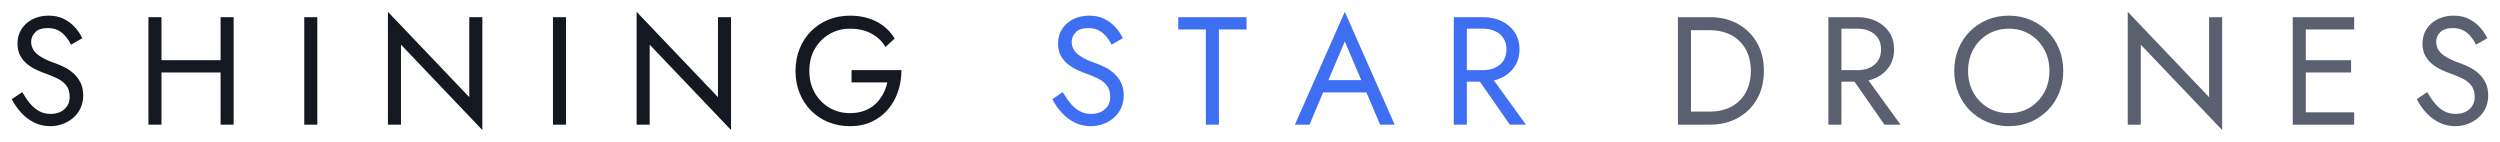
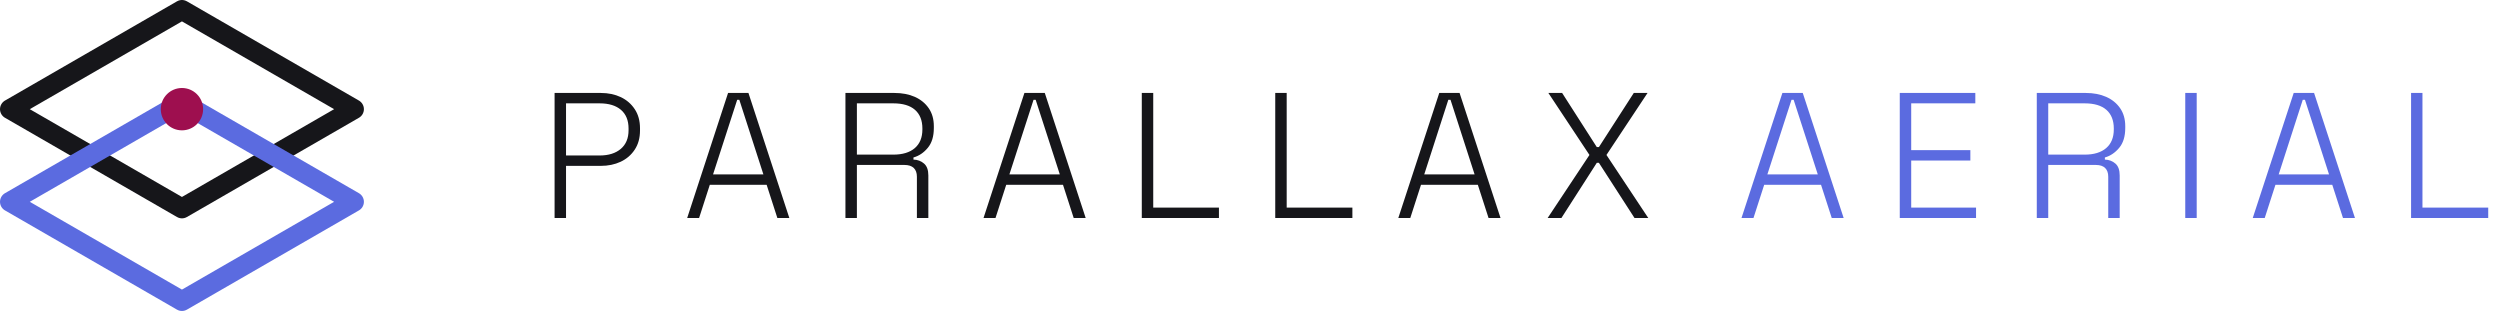
- <svg xmlns="http://www.w3.org/2000/svg" viewBox="25.976 24.78 846.812 48.04" width="846.812" height="48.04">
-   <path d="M33.512 55.976L33.512 55.976L29.976 58.368Q31.172 60.760 33.070 62.866Q34.968 64.972 37.490 66.246Q40.012 67.520 42.976 67.520L42.976 67.520Q45.160 67.520 47.162 66.792Q49.164 66.064 50.750 64.712Q52.336 63.360 53.246 61.436Q54.156 59.512 54.156 57.120L54.156 57.120Q54.156 54.624 53.272 52.830Q52.388 51.036 51.010 49.762Q49.632 48.488 48.020 47.656Q46.408 46.824 44.952 46.304L44.952 46.304Q41.780 45.212 39.934 44.094Q38.088 42.976 37.308 41.702Q36.528 40.428 36.528 38.920L36.528 38.920Q36.528 37.152 37.880 35.722Q39.232 34.292 42.196 34.292L42.196 34.292Q44.328 34.292 45.810 35.124Q47.292 35.956 48.332 37.256Q49.372 38.556 50.048 39.908L50.048 39.908L53.844 37.724Q52.960 35.800 51.400 34.058Q49.840 32.316 47.630 31.198Q45.420 30.080 42.456 30.080L42.456 30.080Q39.388 30.080 36.996 31.302Q34.604 32.524 33.252 34.656Q31.900 36.788 31.900 39.492L31.900 39.492Q31.900 41.988 32.862 43.704Q33.824 45.420 35.332 46.590Q36.840 47.760 38.504 48.514Q40.168 49.268 41.520 49.736L41.520 49.736Q43.600 50.464 45.446 51.374Q47.292 52.284 48.436 53.740Q49.580 55.196 49.580 57.640L49.580 57.640Q49.580 60.136 47.812 61.748Q46.044 63.360 43.132 63.360L43.132 63.360Q40.948 63.360 39.232 62.424Q37.516 61.488 36.138 59.824Q34.760 58.160 33.512 55.976Z M78.700 45.160L78.700 49.320L103.660 49.320L103.660 45.160L78.700 45.160ZM105.116 30.600L100.696 30.600L100.696 67L105.116 67L105.116 30.600ZM80.676 30.600L76.256 30.600L76.256 67L80.676 67L80.676 30.600Z M133.456 30.600L129.036 30.600L129.036 67L133.456 67L133.456 30.600Z M189.356 30.600L184.936 30.600L184.936 57.692L157.376 28.780L157.376 67L161.796 67L161.796 39.908L189.356 68.820L189.356 30.600Z M217.696 30.600L213.276 30.600L213.276 67L217.696 67L217.696 30.600Z M273.596 30.600L269.176 30.600L269.176 57.692L241.616 28.780L241.616 67L246.036 67L246.036 39.908L273.596 68.820L273.596 30.600Z M314.416 48.540L314.416 52.700L326.532 52.700Q326.064 54.832 325.050 56.704Q324.036 58.576 322.476 60.032Q320.916 61.488 318.758 62.294Q316.600 63.100 313.896 63.100L313.896 63.100Q310.048 63.100 306.928 61.280Q303.808 59.460 301.962 56.236Q300.116 53.012 300.116 48.800L300.116 48.800Q300.116 44.536 301.962 41.338Q303.808 38.140 306.928 36.320Q310.048 34.500 313.896 34.500L313.896 34.500Q318.056 34.500 321.124 36.138Q324.192 37.776 325.908 40.688L325.908 40.688L329.028 37.828Q327.468 35.280 325.206 33.564Q322.944 31.848 320.110 30.964Q317.276 30.080 313.896 30.080L313.896 30.080Q309.944 30.080 306.564 31.458Q303.184 32.836 300.688 35.358Q298.192 37.880 296.814 41.312Q295.436 44.744 295.436 48.800L295.436 48.800Q295.436 52.856 296.814 56.288Q298.192 59.720 300.688 62.242Q303.184 64.764 306.564 66.142Q309.944 67.520 313.896 67.520L313.896 67.520Q318.056 67.520 321.306 65.986Q324.556 64.452 326.792 61.800Q329.028 59.148 330.172 55.742Q331.316 52.336 331.316 48.540L331.316 48.540L314.416 48.540Z" fill="#141821" />
-   <path d="M385.968 55.976L385.968 55.976L382.432 58.368Q383.628 60.760 385.526 62.866Q387.424 64.972 389.946 66.246Q392.468 67.520 395.432 67.520L395.432 67.520Q397.616 67.520 399.618 66.792Q401.620 66.064 403.206 64.712Q404.792 63.360 405.702 61.436Q406.612 59.512 406.612 57.120L406.612 57.120Q406.612 54.624 405.728 52.830Q404.844 51.036 403.466 49.762Q402.088 48.488 400.476 47.656Q398.864 46.824 397.408 46.304L397.408 46.304Q394.236 45.212 392.390 44.094Q390.544 42.976 389.764 41.702Q388.984 40.428 388.984 38.920L388.984 38.920Q388.984 37.152 390.336 35.722Q391.688 34.292 394.652 34.292L394.652 34.292Q396.784 34.292 398.266 35.124Q399.748 35.956 400.788 37.256Q401.828 38.556 402.504 39.908L402.504 39.908L406.300 37.724Q405.416 35.800 403.856 34.058Q402.296 32.316 400.086 31.198Q397.876 30.080 394.912 30.080L394.912 30.080Q391.844 30.080 389.452 31.302Q387.060 32.524 385.708 34.656Q384.356 36.788 384.356 39.492L384.356 39.492Q384.356 41.988 385.318 43.704Q386.280 45.420 387.788 46.590Q389.296 47.760 390.960 48.514Q392.624 49.268 393.976 49.736L393.976 49.736Q396.056 50.464 397.902 51.374Q399.748 52.284 400.892 53.740Q402.036 55.196 402.036 57.640L402.036 57.640Q402.036 60.136 400.268 61.748Q398.500 63.360 395.588 63.360L395.588 63.360Q393.404 63.360 391.688 62.424Q389.972 61.488 388.594 59.824Q387.216 58.160 385.968 55.976Z M425.072 30.600L425.072 34.760L434.432 34.760L434.432 67L438.852 67L438.852 34.760L448.212 34.760L448.212 30.600L425.072 30.600Z M473.536 51.920L471.976 56.080L491.216 56.080L489.656 51.920L473.536 51.920ZM475.356 53.272L481.492 38.816L487.732 53.480L488.148 54.520L493.452 67L498.392 67L481.492 28.780L464.592 67L469.532 67L474.940 54.208L475.356 53.272Z M529.852 49.060L524.912 49.060L537.392 67L542.852 67L529.852 49.060ZM522.832 30.600L518.412 30.600L518.412 67L522.832 67L522.832 30.600ZM520.856 30.600L520.856 34.500L528.292 34.500Q530.632 34.500 532.426 35.332Q534.220 36.164 535.234 37.724Q536.248 39.284 536.248 41.520L536.248 41.520Q536.248 43.756 535.234 45.316Q534.220 46.876 532.426 47.708Q530.632 48.540 528.292 48.540L528.292 48.540L520.856 48.540L520.856 52.440L528.292 52.440Q531.828 52.440 534.610 51.114Q537.392 49.788 539.030 47.318Q540.668 44.848 540.668 41.520L540.668 41.520Q540.668 38.140 539.030 35.696Q537.392 33.252 534.610 31.926Q531.828 30.600 528.292 30.600L528.292 30.600L520.856 30.600Z" fill="#3E6FF3" />
-   <path d="M598.752 30.600L594.332 30.600L594.332 67L598.752 67L598.752 30.600ZM596.776 67L605.252 67Q610.556 67 614.664 64.712Q618.772 62.424 621.112 58.342Q623.452 54.260 623.452 48.800L623.452 48.800Q623.452 43.340 621.112 39.258Q618.772 35.176 614.664 32.888Q610.556 30.600 605.252 30.600L605.252 30.600L596.776 30.600L596.776 35.020L605.252 35.020Q608.320 35.020 610.868 35.982Q613.416 36.944 615.236 38.738Q617.056 40.532 618.044 43.080Q619.032 45.628 619.032 48.800L619.032 48.800Q619.032 51.972 618.044 54.520Q617.056 57.068 615.236 58.862Q613.416 60.656 610.868 61.618Q608.320 62.580 605.252 62.580L605.252 62.580L596.776 62.580L596.776 67Z M656.732 49.060L651.792 49.060L664.272 67L669.732 67L656.732 49.060ZM649.712 30.600L645.292 30.600L645.292 67L649.712 67L649.712 30.600ZM647.736 30.600L647.736 34.500L655.172 34.500Q657.512 34.500 659.306 35.332Q661.100 36.164 662.114 37.724Q663.128 39.284 663.128 41.520L663.128 41.520Q663.128 43.756 662.114 45.316Q661.100 46.876 659.306 47.708Q657.512 48.540 655.172 48.540L655.172 48.540L647.736 48.540L647.736 52.440L655.172 52.440Q658.708 52.440 661.490 51.114Q664.272 49.788 665.910 47.318Q667.548 44.848 667.548 41.520L667.548 41.520Q667.548 38.140 665.910 35.696Q664.272 33.252 661.490 31.926Q658.708 30.600 655.172 30.600L655.172 30.600L647.736 30.600Z M692.612 48.800L692.612 48.800Q692.612 44.692 694.406 41.468Q696.200 38.244 699.320 36.372Q702.440 34.500 706.392 34.500L706.392 34.500Q710.396 34.500 713.490 36.372Q716.584 38.244 718.378 41.468Q720.172 44.692 720.172 48.800L720.172 48.800Q720.172 52.908 718.378 56.132Q716.584 59.356 713.490 61.228Q710.396 63.100 706.392 63.100L706.392 63.100Q702.440 63.100 699.320 61.228Q696.200 59.356 694.406 56.132Q692.612 52.908 692.612 48.800ZM687.932 48.800L687.932 48.800Q687.932 52.752 689.310 56.184Q690.688 59.616 693.184 62.138Q695.680 64.660 699.060 66.090Q702.440 67.520 706.392 67.520L706.392 67.520Q710.396 67.520 713.750 66.090Q717.104 64.660 719.600 62.138Q722.096 59.616 723.474 56.184Q724.852 52.752 724.852 48.800L724.852 48.800Q724.852 44.796 723.474 41.390Q722.096 37.984 719.600 35.462Q717.104 32.940 713.750 31.510Q710.396 30.080 706.392 30.080L706.392 30.080Q702.440 30.080 699.060 31.510Q695.680 32.940 693.184 35.462Q690.688 37.984 689.310 41.390Q687.932 44.796 687.932 48.800Z M778.672 30.600L774.252 30.600L774.252 57.692L746.692 28.780L746.692 67L751.112 67L751.112 39.908L778.672 68.820L778.672 30.600Z M805.036 62.840L805.036 67L823.392 67L823.392 62.840L805.036 62.840ZM805.036 30.600L805.036 34.760L823.392 34.760L823.392 30.600L805.036 30.600ZM805.036 45.160L805.036 49.320L822.352 49.320L822.352 45.160L805.036 45.160ZM807.012 30.600L802.592 30.600L802.592 67L807.012 67L807.012 30.600Z M848.144 55.976L848.144 55.976L844.608 58.368Q845.804 60.760 847.702 62.866Q849.600 64.972 852.122 66.246Q854.644 67.520 857.608 67.520L857.608 67.520Q859.792 67.520 861.794 66.792Q863.796 66.064 865.382 64.712Q866.968 63.360 867.878 61.436Q868.788 59.512 868.788 57.120L868.788 57.120Q868.788 54.624 867.904 52.830Q867.020 51.036 865.642 49.762Q864.264 48.488 862.652 47.656Q861.040 46.824 859.584 46.304L859.584 46.304Q856.412 45.212 854.566 44.094Q852.720 42.976 851.940 41.702Q851.160 40.428 851.160 38.920L851.160 38.920Q851.160 37.152 852.512 35.722Q853.864 34.292 856.828 34.292L856.828 34.292Q858.960 34.292 860.442 35.124Q861.924 35.956 862.964 37.256Q864.004 38.556 864.680 39.908L864.680 39.908L868.476 37.724Q867.592 35.800 866.032 34.058Q864.472 32.316 862.262 31.198Q860.052 30.080 857.088 30.080L857.088 30.080Q854.020 30.080 851.628 31.302Q849.236 32.524 847.884 34.656Q846.532 36.788 846.532 39.492L846.532 39.492Q846.532 41.988 847.494 43.704Q848.456 45.420 849.964 46.590Q851.472 47.760 853.136 48.514Q854.800 49.268 856.152 49.736L856.152 49.736Q858.232 50.464 860.078 51.374Q861.924 52.284 863.068 53.740Q864.212 55.196 864.212 57.640L864.212 57.640Q864.212 60.136 862.444 61.748Q860.676 63.360 857.764 63.360L857.764 63.360Q855.580 63.360 853.864 62.424Q852.148 61.488 850.770 59.824Q849.392 58.160 848.144 55.976Z" fill="#5a6070" />
+ <svg xmlns="http://www.w3.org/2000/svg" viewBox="4.5 21.5 377.85 47" width="377.85" height="47" role="img" aria-label="Parallax Aerial">
+   <g transform="translate(0,13)">
+     <polygon points="32,10 58,25 32,40 6,25" fill="none" stroke="#16161A" stroke-width="3" stroke-linejoin="round" />
+     <polygon points="32,24 58,39 32,54 6,39" fill="none" stroke="#5B6BE0" stroke-width="3" stroke-linejoin="round" />
+     <circle cx="32" cy="25" r="3.2" fill="#9E0F4F" />
+   </g>
+   <path d="M88.32 54.45V35.55H95.31Q96.99 35.55 98.33 36.18Q99.66 36.82 100.44 38.01Q101.23 39.20 101.23 40.90V41.22Q101.23 42.92 100.43 44.12Q99.64 45.32 98.30 45.95Q96.96 46.57 95.31 46.57H90.05V54.45ZM90.05 45.00H95.13Q97.15 45.00 98.33 44.00Q99.50 43.00 99.50 41.19V40.92Q99.50 39.09 98.35 38.10Q97.20 37.12 95.13 37.12H90.05ZM108.36 54.45 114.54 35.55H117.62L123.80 54.45H121.99L120.37 49.43H111.78L110.16 54.45ZM112.27 47.86H119.88L116.24 36.58H115.92ZM132.28 54.45V35.55H139.68Q141.43 35.55 142.77 36.14Q144.10 36.74 144.87 37.86Q145.64 38.98 145.64 40.57V40.84Q145.64 42.76 144.72 43.85Q143.81 44.95 142.56 45.30V45.62Q143.51 45.65 144.16 46.22Q144.81 46.78 144.81 48.02V54.45H143.08V48.21Q143.08 47.35 142.61 46.89Q142.13 46.43 141.19 46.43H134.01V54.45ZM134.01 44.87H139.51Q141.62 44.87 142.77 43.88Q143.91 42.89 143.91 41.06V40.92Q143.91 39.09 142.79 38.10Q141.67 37.12 139.51 37.12H134.01ZM153.15 54.45 159.33 35.55H162.41L168.59 54.45H166.78L165.16 49.43H156.58L154.96 54.45ZM157.06 47.86H164.68L161.03 36.58H160.71ZM177.07 54.45V35.55H178.80V52.88H188.73V54.45ZM197.24 54.45V35.55H198.97V52.88H208.90V54.45ZM215.84 54.45 222.03 35.55H225.10L231.29 54.45H229.48L227.86 49.43H219.27L217.65 54.45ZM219.76 47.86H227.37L223.73 36.58H223.40ZM238.41 54.45 244.73 44.92 238.52 35.55H240.60L245.84 43.73H246.16L251.43 35.55H253.51L247.30 44.92L253.62 54.45H251.54L246.16 46.11H245.84L240.49 54.45Z" fill="#16161A" />
+   <path d="M267.71 54.45 273.89 35.55H276.97L283.15 54.45H281.35L279.73 49.43H271.14L269.52 54.45ZM271.62 47.86H279.24L275.59 36.58H275.27ZM291.63 54.45V35.55H303.05V37.12H293.36V44.19H302.30V45.76H293.36V52.88H303.16V54.45ZM312.34 54.45V35.55H319.74Q321.49 35.55 322.83 36.14Q324.17 36.74 324.94 37.86Q325.71 38.98 325.71 40.57V40.84Q325.71 42.76 324.79 43.85Q323.87 44.95 322.63 45.30V45.62Q323.57 45.65 324.22 46.22Q324.87 46.78 324.87 48.02V54.45H323.14V48.21Q323.14 47.35 322.67 46.89Q322.20 46.43 321.25 46.43H314.07V54.45ZM314.07 44.87H319.58Q321.68 44.87 322.83 43.88Q323.98 42.89 323.98 41.06V40.92Q323.98 39.09 322.86 38.10Q321.74 37.12 319.58 37.12H314.07ZM334.78 54.45V35.55H336.51V54.45ZM344.98 54.45 351.17 35.55H354.25L360.43 54.45H358.62L357.00 49.43H348.41L346.79 54.45ZM348.90 47.86H356.51L352.87 36.58H352.54ZM368.91 54.45V35.55H370.63V52.88H380.57V54.45Z" fill="#5B6BE0" />
</svg>
